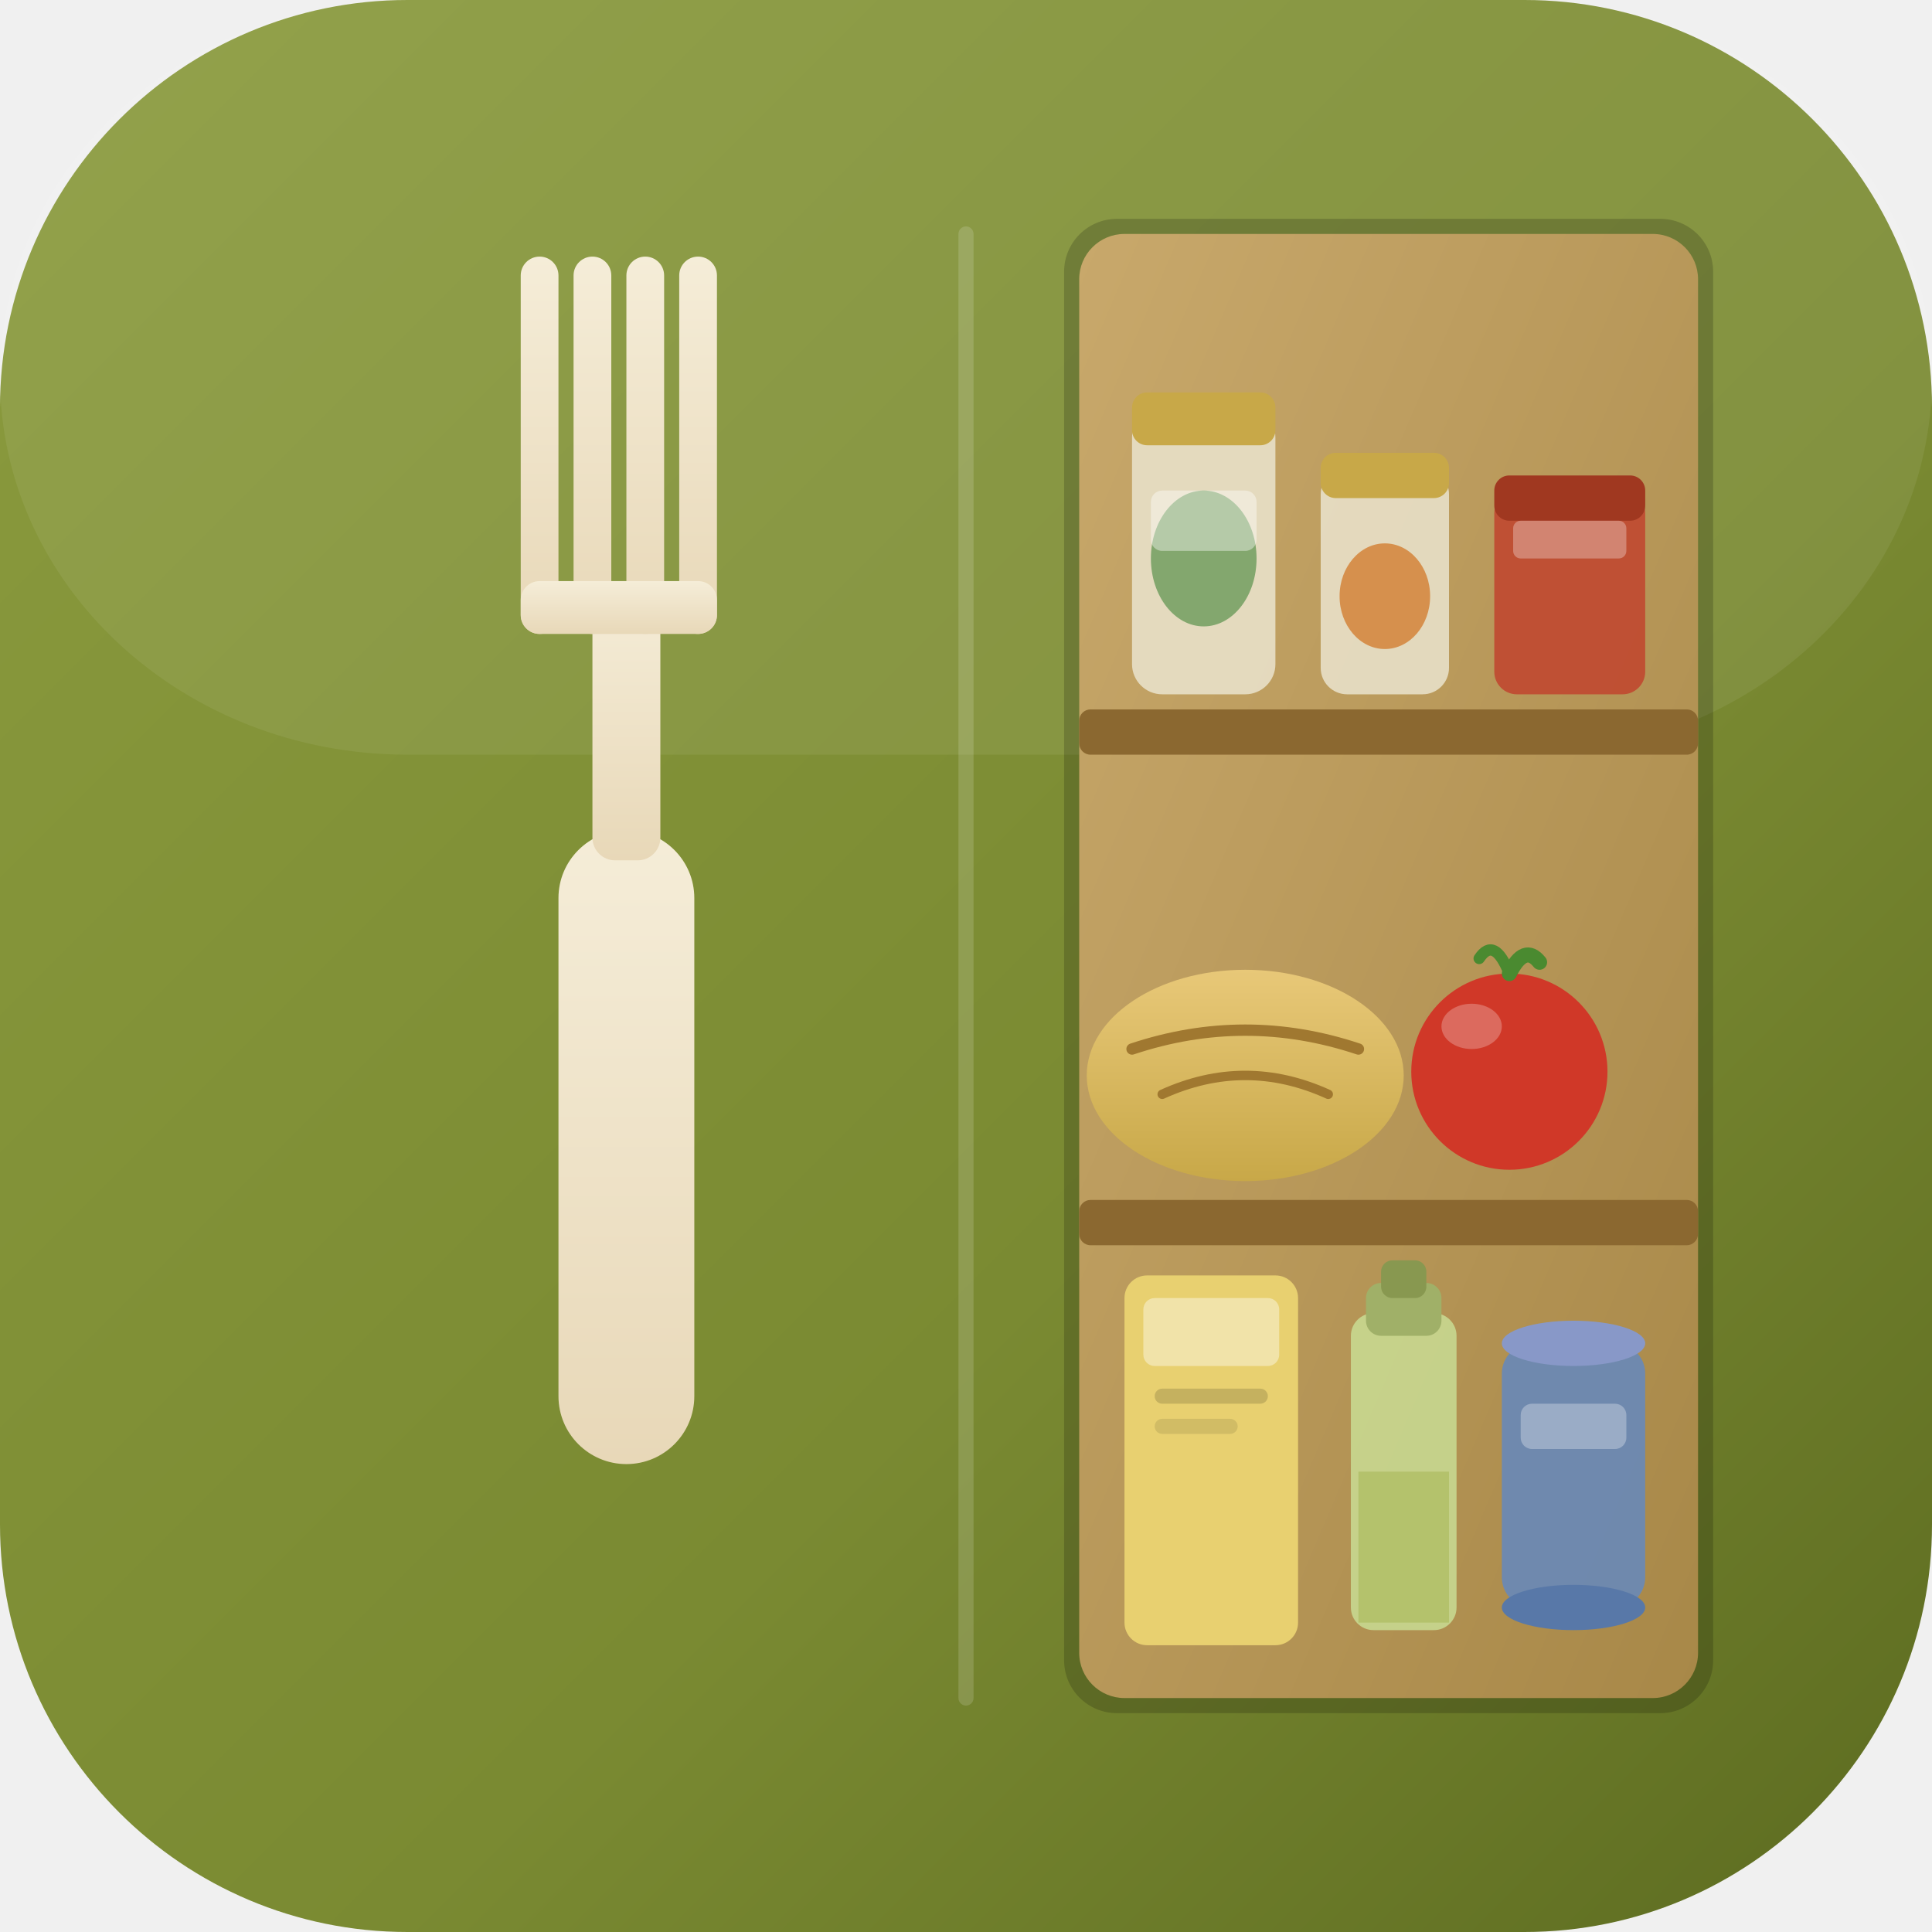
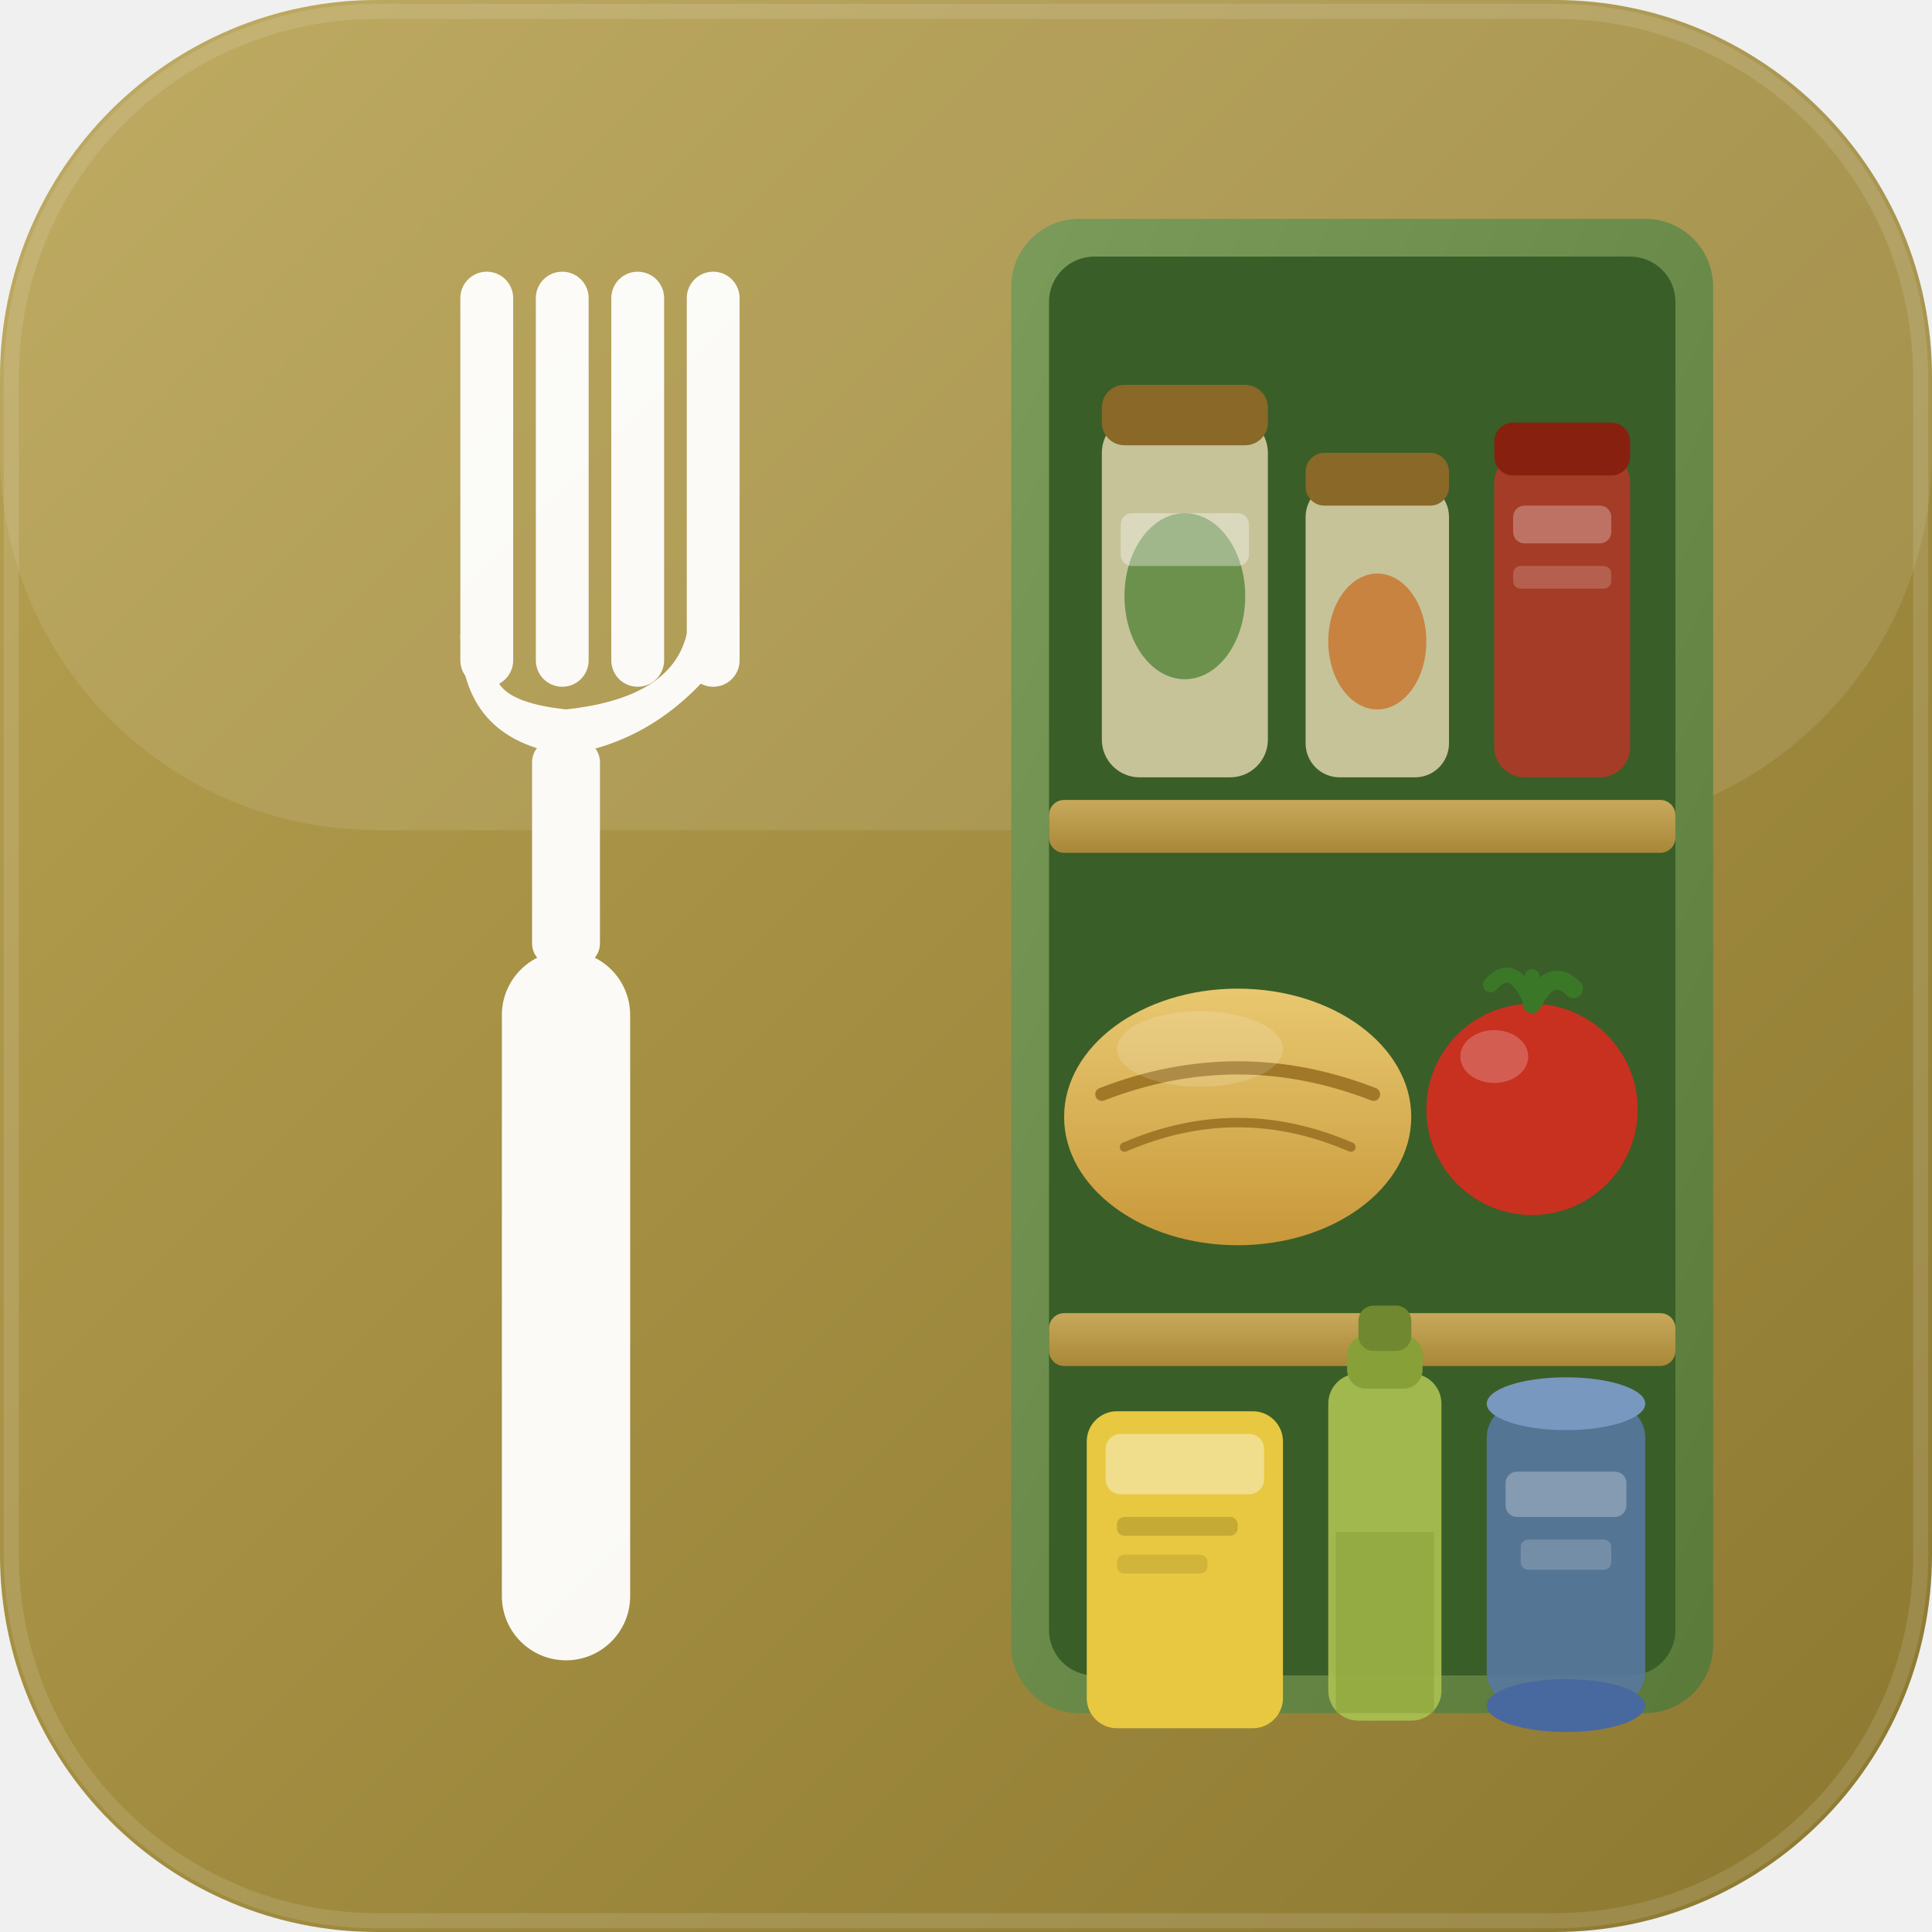
<svg xmlns="http://www.w3.org/2000/svg" viewBox="0 0 512 512" width="512" height="512">
  <defs>
    <linearGradient id="bg" x1="0%" y1="0%" x2="100%" y2="100%">
-       <stop offset="0%" stop-color="#8B9B3E" />
-       <stop offset="60%" stop-color="#7A8A32" />
-       <stop offset="100%" stop-color="#5C6B20" />
+       <stop offset="0%" stop-color="#B8A252" />
+       <stop offset="100%" stop-color="#8C7830" />
    </linearGradient>
-     <linearGradient id="shelf-bg" x1="0%" y1="0%" x2="100%" y2="100%">
-       <stop offset="0%" stop-color="#C8A86B" />
-       <stop offset="100%" stop-color="#A88848" />
+     <linearGradient id="cabinet" x1="0%" y1="0%" x2="100%" y2="100%">
+       <stop offset="0%" stop-color="#7A9B5A" />
+       <stop offset="100%" stop-color="#5A7A3A" />
    </linearGradient>
-     <linearGradient id="cream" x1="0%" y1="0%" x2="0%" y2="100%">
-       <stop offset="0%" stop-color="#F5EDD8" />
-       <stop offset="100%" stop-color="#E8D8B8" />
+     <linearGradient id="shelf" x1="0%" y1="0%" x2="0%" y2="100%">
+       <stop offset="0%" stop-color="#C8A85A" />
+       <stop offset="100%" stop-color="#A88838" />
    </linearGradient>
-     <linearGradient id="bread" x1="0%" y1="0%" x2="0%" y2="100%">
-       <stop offset="0%" stop-color="#E8C878" />
-       <stop offset="100%" stop-color="#C8A848" />
+     <linearGradient id="bread-g" x1="0%" y1="0%" x2="0%" y2="100%">
+       <stop offset="0%" stop-color="#E8C870" />
+       <stop offset="100%" stop-color="#C8983A" />
    </linearGradient>
  </defs>
-   <rect width="512" height="512" rx="108" fill="url(#bg)" />
-   <rect width="512" height="200" rx="108" fill="rgba(255,255,255,0.07)" />
-   <rect x="254" y="60" width="4" height="392" rx="2" fill="rgba(255,255,255,0.15)" />
-   <rect x="148" y="220" width="36" height="168" rx="18" fill="url(#cream)" />
-   <rect x="157" y="156" width="18" height="72" rx="6" fill="url(#cream)" />
-   <rect x="138" y="68" width="10" height="100" rx="5" fill="url(#cream)" />
-   <rect x="152" y="68" width="10" height="100" rx="5" fill="url(#cream)" />
-   <rect x="166" y="68" width="10" height="100" rx="5" fill="url(#cream)" />
-   <rect x="180" y="68" width="10" height="100" rx="5" fill="url(#cream)" />
-   <rect x="138" y="154" width="52" height="14" rx="5" fill="url(#cream)" />
-   <rect x="282" y="58" width="172" height="396" rx="14" fill="rgba(0,0,0,0.18)" />
-   <rect x="286" y="62" width="164" height="388" rx="12" fill="url(#shelf-bg)" />
-   <rect x="286" y="188" width="164" height="12" rx="3" fill="#8B6830" />
-   <rect x="286" y="318" width="164" height="12" rx="3" fill="#8B6830" />
-   <rect x="300" y="108" width="38" height="76" rx="8" fill="#E8E0C8" opacity="0.9" />
-   <rect x="300" y="104" width="38" height="14" rx="4" fill="#C8A848" />
-   <ellipse cx="319" cy="148" rx="14" ry="18" fill="#6A9A5A" opacity="0.8" />
-   <rect x="305" y="130" width="28" height="16" rx="3" fill="rgba(255,255,255,0.4)" />
-   <rect x="350" y="124" width="34" height="60" rx="7" fill="#E8E0C8" opacity="0.9" />
-   <rect x="350" y="120" width="34" height="12" rx="4" fill="#C8A848" />
-   <ellipse cx="367" cy="158" rx="12" ry="14" fill="#D4843A" opacity="0.85" />
-   <rect x="396" y="130" width="40" height="54" rx="6" fill="#C04830" opacity="0.9" />
-   <rect x="396" y="126" width="40" height="12" rx="4" fill="#A03820" />
-   <rect x="401" y="138" width="30" height="10" rx="2" fill="rgba(255,255,255,0.3)" />
-   <ellipse cx="330" cy="285" rx="42" ry="28" fill="url(#bread)" />
-   <path d="M300 278 Q330 268 360 278" stroke="#A07830" stroke-width="3" fill="none" stroke-linecap="round" />
-   <path d="M308 290 Q330 280 352 290" stroke="#A07830" stroke-width="2.5" fill="none" stroke-linecap="round" />
-   <circle cx="400" cy="284" r="26" fill="#D03828" />
-   <ellipse cx="390" cy="272" rx="8" ry="6" fill="rgba(255,255,255,0.25)" />
-   <path d="M400 258 Q404 250 408 255" stroke="#4A8A30" stroke-width="4" fill="none" stroke-linecap="round" />
-   <path d="M400 258 Q396 248 392 254" stroke="#4A8A30" stroke-width="3" fill="none" stroke-linecap="round" />
-   <rect x="298" y="338" width="46" height="98" rx="6" fill="#E8D070" />
-   <rect x="303" y="344" width="36" height="18" rx="3" fill="rgba(255,255,255,0.4)" />
-   <rect x="306" y="368" width="30" height="4" rx="2" fill="rgba(0,0,0,0.15)" />
-   <rect x="306" y="376" width="22" height="4" rx="2" fill="rgba(0,0,0,0.1)" />
-   <rect x="358" y="348" width="28" height="84" rx="6" fill="#C8D890" opacity="0.9" />
-   <rect x="362" y="340" width="20" height="14" rx="4" fill="#A0B068" />
-   <rect x="366" y="334" width="12" height="10" rx="3" fill="#889850" />
-   <rect x="360" y="390" width="24" height="40" rx="0 0 6 6" fill="#A8B858" opacity="0.6" />
-   <rect x="398" y="356" width="38" height="70" rx="8" fill="#6888B8" opacity="0.9" />
-   <ellipse cx="417" cy="356" rx="19" ry="6" fill="#8898C8" />
-   <ellipse cx="417" cy="426" rx="19" ry="6" fill="#5878A8" />
-   <rect x="403" y="372" width="28" height="12" rx="3" fill="rgba(255,255,255,0.3)" />
+   <rect width="512" height="512" rx="100" fill="url(#bg)" />
+   <rect width="512" height="220" rx="100" fill="rgba(255,255,255,0.09)" />
+   <rect x="3" y="3" width="506" height="506" rx="97" fill="none" stroke="rgba(255,255,255,0.12)" stroke-width="4" />
+   <g fill="#FFFFFF" opacity="0.95">
+     <rect x="122" y="72" width="14" height="110" rx="7" />
+     <rect x="142" y="72" width="14" height="110" rx="7" />
+     <rect x="162" y="72" width="14" height="110" rx="7" />
+     <rect x="182" y="72" width="14" height="110" rx="7" />
+     <path d="M122 168 Q122 196 150 200 Q178 196 196 168 L182 168 Q178 185 150 188 Q122 185 136 168 Z" fill="#FFFFFF" />
+     <rect x="141" y="196" width="18" height="60" rx="6" />
+     <rect x="133" y="252" width="34" height="188" rx="17" />
+   </g>
+   <rect x="268" y="58" width="186" height="396" rx="18" fill="url(#cabinet)" />
+   <rect x="278" y="68" width="166" height="376" rx="12" fill="#3A5E28" />
+   <rect x="278" y="212" width="166" height="14" rx="4" fill="url(#shelf)" />
+   <rect x="278" y="348" width="166" height="14" rx="4" fill="url(#shelf)" />
+   <rect x="292" y="110" width="44" height="96" rx="10" fill="#D8D0A8" opacity="0.88" />
+   <rect x="292" y="102" width="44" height="16" rx="6" fill="#8A6828" />
+   <ellipse cx="314" cy="158" rx="16" ry="22" fill="#5A8840" opacity="0.85" />
+   <rect x="297" y="136" width="34" height="14" rx="3" fill="rgba(255,255,255,0.35)" />
+   <rect x="346" y="128" width="38" height="78" rx="9" fill="#D8D0A8" opacity="0.88" />
+   <rect x="346" y="120" width="38" height="14" rx="5" fill="#8A6828" />
+   <ellipse cx="365" cy="170" rx="13" ry="18" fill="#C87830" opacity="0.85" />
+   <rect x="396" y="120" width="36" height="86" rx="8" fill="#B03828" opacity="0.9" />
+   <rect x="396" y="112" width="36" height="14" rx="5" fill="#882010" />
+   <rect x="401" y="134" width="26" height="10" rx="3" fill="rgba(255,255,255,0.28)" />
+   <rect x="401" y="150" width="26" height="6" rx="2" fill="rgba(255,255,255,0.18)" />
+   <ellipse cx="328" cy="296" rx="46" ry="34" fill="url(#bread-g)" />
+   <path d="M292 290 Q328 276 364 290" stroke="#A07828" stroke-width="3.5" fill="none" stroke-linecap="round" />
+   <path d="M298 304 Q328 291 358 304" stroke="#A07828" stroke-width="2.5" fill="none" stroke-linecap="round" />
+   <ellipse cx="318" cy="278" rx="22" ry="10" fill="rgba(255,255,255,0.15)" />
+   <circle cx="406" cy="294" r="28" fill="#C83020" />
+   <ellipse cx="396" cy="280" rx="9" ry="7" fill="rgba(255,255,255,0.22)" />
+   <path d="M406 266 Q411 256 417 262" stroke="#3A7828" stroke-width="5" fill="none" stroke-linecap="round" />
+   <path d="M406 266 Q401 254 395 261" stroke="#3A7828" stroke-width="4" fill="none" stroke-linecap="round" />
+   <path d="M406 266 Q406 256 406 260" stroke="#3A7828" stroke-width="4" fill="none" stroke-linecap="round" />
+   <rect x="288" y="374" width="52" height="84" rx="8" fill="#E8C840" />
+   <rect x="293" y="380" width="42" height="16" rx="4" fill="rgba(255,255,255,0.4)" />
+   <rect x="296" y="402" width="32" height="5" rx="2" fill="rgba(0,0,0,0.15)" />
+   <rect x="296" y="412" width="24" height="5" rx="2" fill="rgba(0,0,0,0.1)" />
+   <rect x="352" y="364" width="30" height="92" rx="8" fill="#A8C050" opacity="0.92" />
+   <rect x="357" y="354" width="20" height="14" rx="5" fill="#88A038" />
+   <rect x="360" y="346" width="14" height="12" rx="4" fill="#708830" />
+   <rect x="354" y="406" width="26" height="48" rx="0 0 8 8" fill="#88A038" opacity="0.55" />
+   <rect x="394" y="372" width="42" height="80" rx="9" fill="#5878A0" opacity="0.9" />
+   <ellipse cx="415" cy="372" rx="21" ry="7" fill="#7898C0" />
+   <ellipse cx="415" cy="452" rx="21" ry="7" fill="#4868A0" />
+   <rect x="399" y="390" width="32" height="12" rx="3" fill="rgba(255,255,255,0.28)" />
+   <rect x="403" y="408" width="24" height="8" rx="2" fill="rgba(255,255,255,0.18)" />
</svg>
